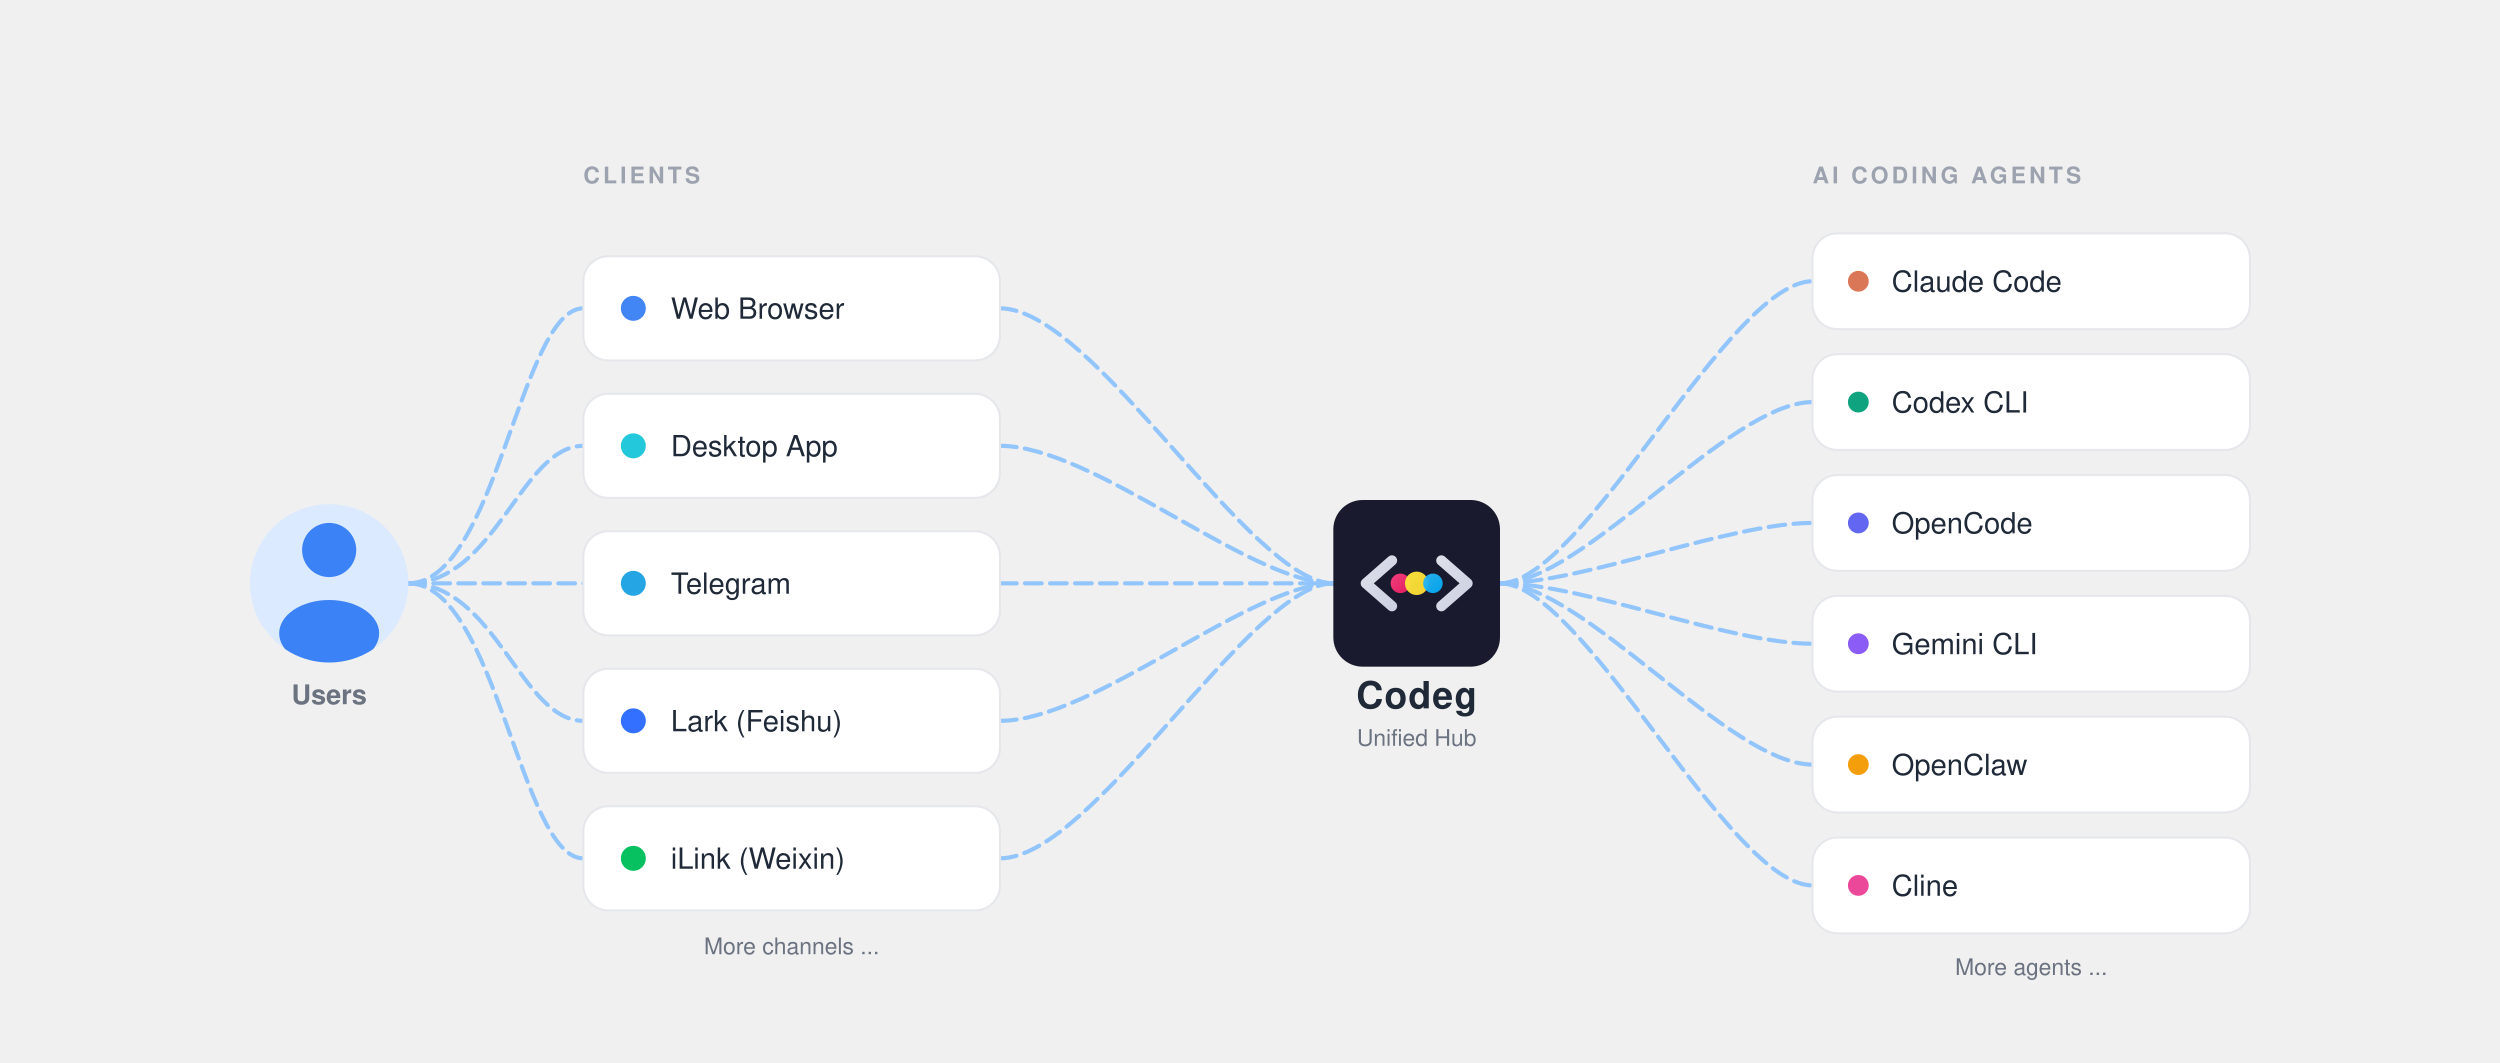
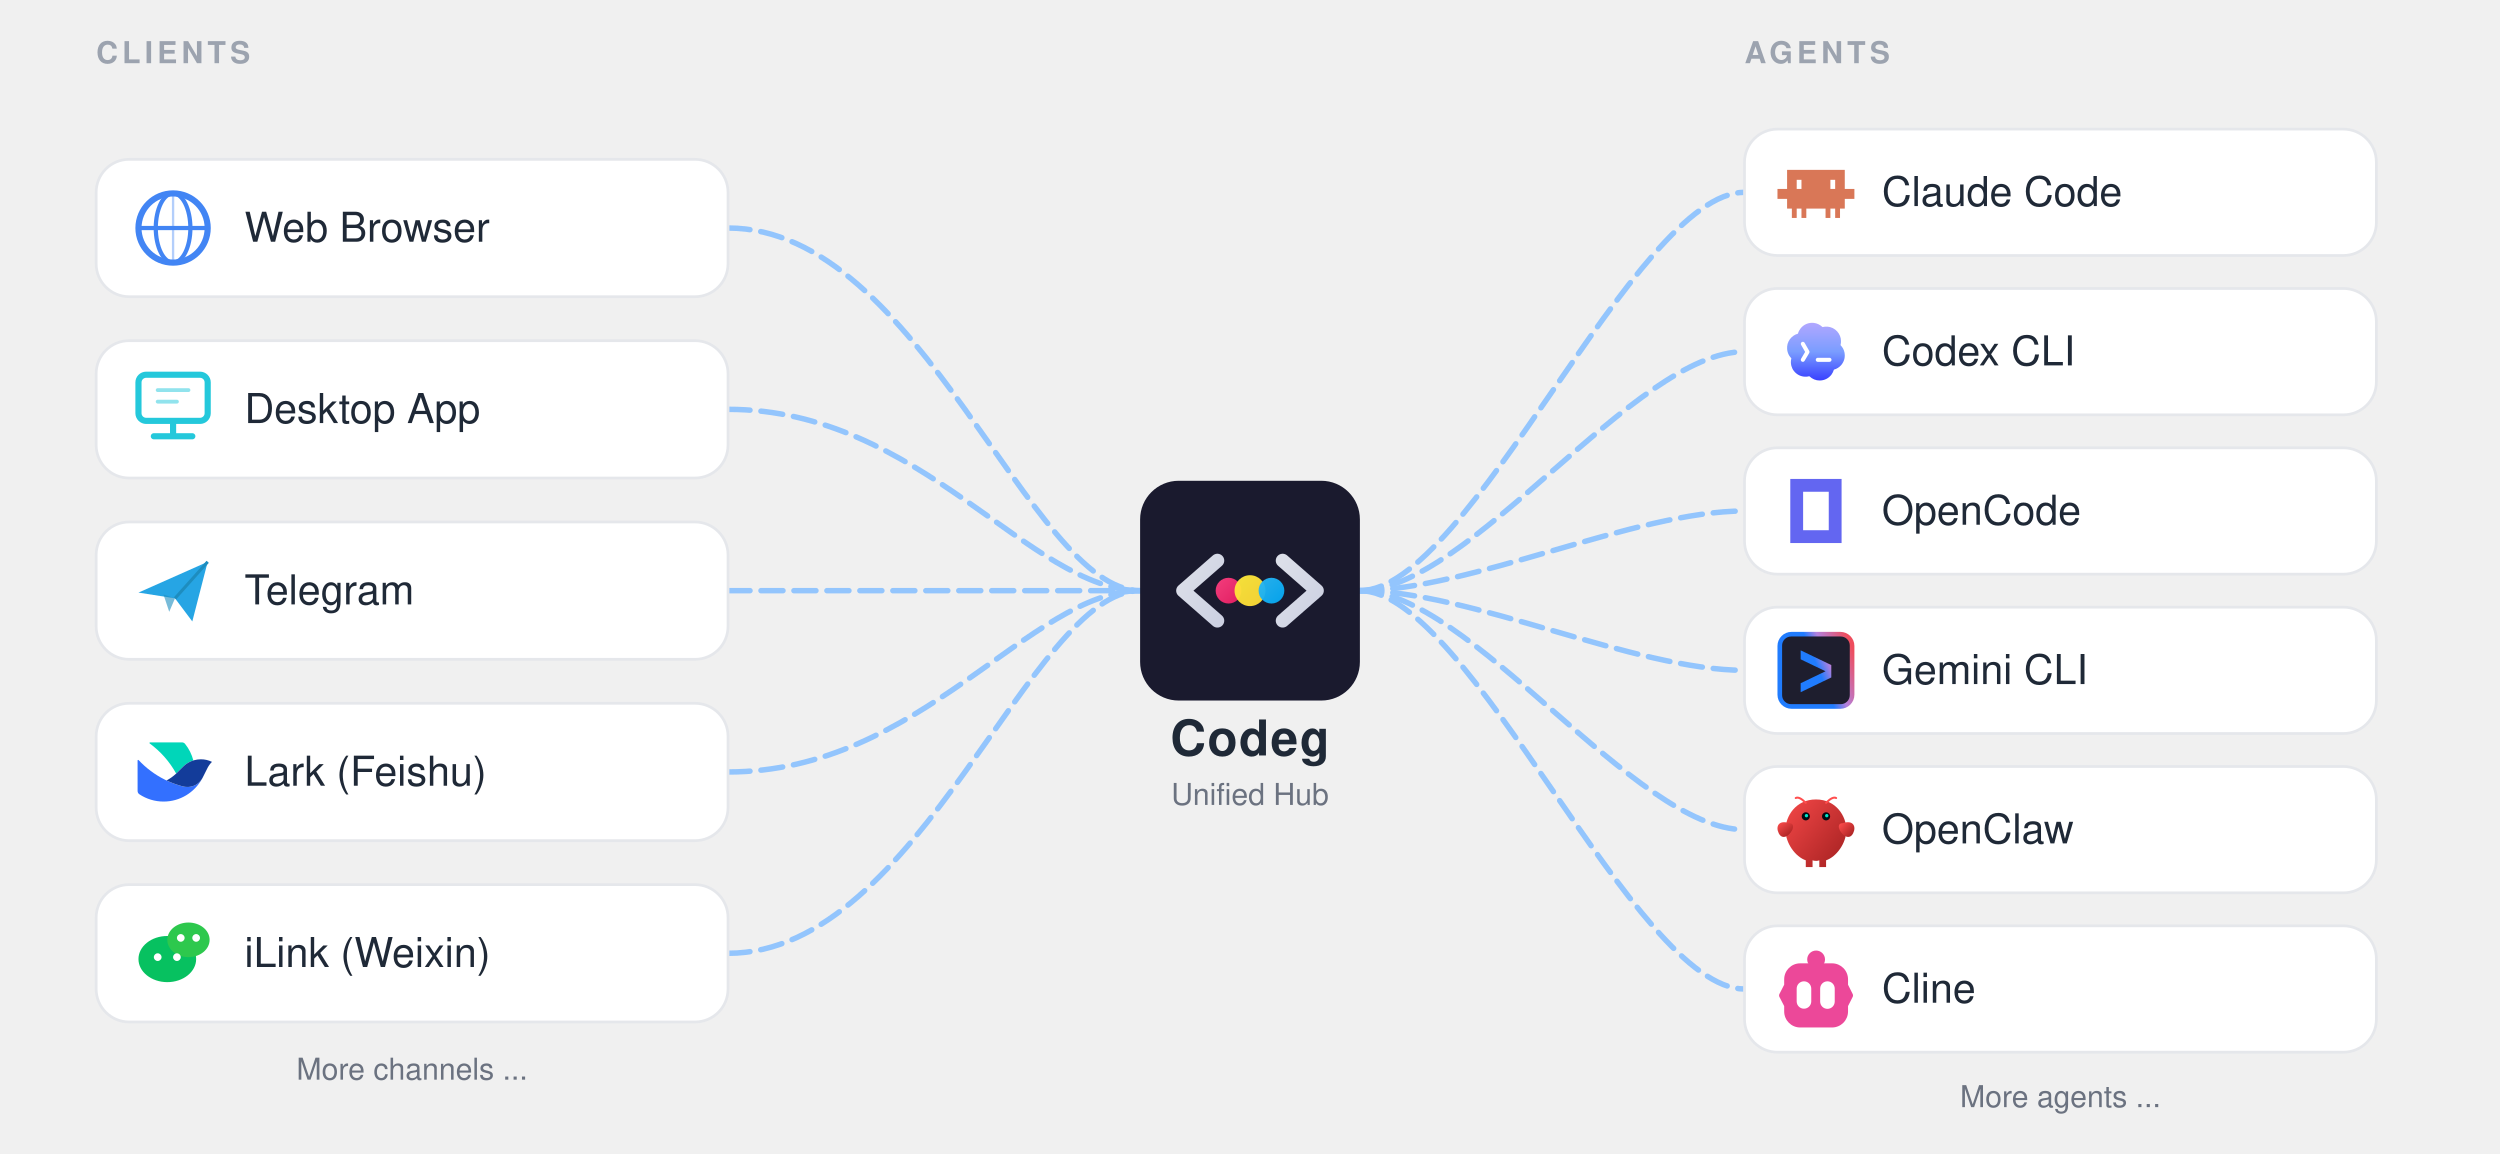
- <svg xmlns="http://www.w3.org/2000/svg" viewBox="0 0 1200 510" fill="none" role="img" aria-label="Codeg Communication Flow Diagram">
+ <svg xmlns="http://www.w3.org/2000/svg" viewBox="25 65 910 420" fill="none" role="img" aria-label="Codeg Communication Flow Diagram">
  <defs>
    <style>
      @keyframes f { to { stroke-dashoffset: -24 } }
      text { font-family: -apple-system, BlinkMacSystemFont, 'Segoe UI', Helvetica, Arial, sans-serif }
      .fl { stroke-width: 2; stroke-dasharray: 8 4; stroke-linecap: round; fill: none; animation: f .8s linear infinite; stroke: #93c5fd }
      .card { fill: #ffffff; stroke: #e5e7eb; stroke-width: 1 }
      .t1 { fill: #1f2937 }
      .t2 { fill: #6b7280 }
      .th { fill: #9ca3af }
-       .uc { fill: #dbeafe }
-       .ui { fill: #3b82f6 }
      @media (prefers-color-scheme: dark) {
        .fl { stroke: #3b82f6 }
        .card { fill: #161b22; stroke: #30363d }
        .t1 { fill: #e6edf3 }
        .t2 { fill: #8b949e }
        .th { fill: #6e7681 }
-         .uc { fill: #1e3a5f }
-         .ui { fill: #58a6ff }
      }
    </style>
    <linearGradient id="ic-code" x1="0%" y1="0%" x2="100%" y2="100%">
      <stop offset="0%" stop-color="#dcdfe9" />
      <stop offset="100%" stop-color="#cdd1e2" />
    </linearGradient>
    <linearGradient id="ic-b1" x1="0%" y1="0%" x2="100%" y2="100%">
      <stop offset="0%" stop-color="#ff4081" />
      <stop offset="100%" stop-color="#e91e63" />
    </linearGradient>
    <linearGradient id="ic-b2" x1="0%" y1="0%" x2="100%" y2="100%">
      <stop offset="0%" stop-color="#ffeb3b" />
      <stop offset="100%" stop-color="#fdd835" />
    </linearGradient>
    <linearGradient id="ic-b3" x1="0%" y1="0%" x2="100%" y2="100%">
      <stop offset="0%" stop-color="#29b6f6" />
      <stop offset="100%" stop-color="#03a9f4" />
    </linearGradient>
-     <clipPath id="uc">
-       <circle cx="158" cy="280" r="38" />
-     </clipPath>
+     <linearGradient gradientUnits="userSpaceOnUse" id="lobe-icons-codex-fill" x1="12" x2="12" y1="3" y2="21">
+       <stop stop-color="#B1A7FF" />
+       <stop offset=".5" stop-color="#7A9DFF" />
+       <stop offset="1" stop-color="#3941FF" />
+     </linearGradient>
+     <linearGradient gradientUnits="userSpaceOnUse" id="lobe-icons-gemini-cli-fill" x1="24" x2="0" y1="6.587" y2="16.494">
+       <stop stop-color="#EE4D5D" />
+       <stop offset=".328" stop-color="#B381DD" />
+       <stop offset=".476" stop-color="#207CFE" />
+     </linearGradient>
+     <linearGradient gradientUnits="userSpaceOnUse" id="lobe-icons-open-claw-fill-0" x1="-.659" x2="27.023" y1=".458" y2="22.855">
+       <stop stop-color="#FF4D4D" />
+       <stop offset="1" stop-color="#991B1B" />
+     </linearGradient>
+     <linearGradient gradientUnits="userSpaceOnUse" id="lobe-icons-open-claw-fill-1" x1="0" x2="4.311" y1="9.672" y2="14.949">
+       <stop stop-color="#FF4D4D" />
+       <stop offset="1" stop-color="#991B1B" />
+     </linearGradient>
+     <linearGradient gradientUnits="userSpaceOnUse" id="lobe-icons-open-claw-fill-2" x1="19.385" x2="24.399" y1="9.953" y2="14.462">
+       <stop stop-color="#FF4D4D" />
+       <stop offset="1" stop-color="#991B1B" />
+     </linearGradient>
  </defs>
-   <path d="M196,280 C238,280 250,148 280,148" class="fl" />
-   <path d="M196,280 C238,280 250,214 280,214" class="fl" style="animation-delay:-0.15s" />
-   <path d="M196,280 C235,280 260,280 280,280" class="fl" style="animation-delay:-0.3s" />
-   <path d="M196,280 C238,280 250,346 280,346" class="fl" style="animation-delay:-0.45s" />
-   <path d="M196,280 C238,280 250,412 280,412" class="fl" style="animation-delay:-0.6s" />
-   <path d="M480,148 C525,148 600,280 640,280" class="fl" style="animation-delay:-0.1s" />
-   <path d="M480,214 C525,214 600,280 640,280" class="fl" style="animation-delay:-0.25s" />
-   <path d="M480,280 C525,280 600,280 640,280" class="fl" style="animation-delay:-0.4s" />
-   <path d="M480,346 C525,346 600,280 640,280" class="fl" style="animation-delay:-0.55s" />
-   <path d="M480,412 C525,412 600,280 640,280" class="fl" style="animation-delay:-0.7s" />
-   <path d="M720,280 C760,280 830,135 870,135" class="fl" style="animation-delay:-0.05s" />
-   <path d="M720,280 C760,280 830,193 870,193" class="fl" style="animation-delay:-0.2s" />
-   <path d="M720,280 C760,280 830,251 870,251" class="fl" style="animation-delay:-0.35s" />
-   <path d="M720,280 C760,280 830,309 870,309" class="fl" style="animation-delay:-0.5s" />
-   <path d="M720,280 C760,280 830,367 870,367" class="fl" style="animation-delay:-0.65s" />
-   <path d="M720,280 C760,280 830,425 870,425" class="fl" style="animation-delay:-0.8s" />
-   <circle cx="158" cy="280" r="38" class="uc" />
-   <g clip-path="url(#uc)">
-     <circle cx="158" cy="264" r="13" class="ui" />
-     <ellipse cx="158" cy="304" rx="24" ry="16" class="ui" />
+   <path d="M290,148 C360,148 400,280 440,280" class="fl" style="animation-delay:-0.1s" />
+   <path d="M290,214 C360,214 400,280 440,280" class="fl" style="animation-delay:-0.25s" />
+   <path d="M290,280 C350,280 410,280 440,280" class="fl" style="animation-delay:-0.4s" />
+   <path d="M290,346 C360,346 400,280 440,280" class="fl" style="animation-delay:-0.55s" />
+   <path d="M290,412 C360,412 400,280 440,280" class="fl" style="animation-delay:-0.7s" />
+   <path d="M520,280 C560,280 620,135 660,135" class="fl" style="animation-delay:-0.05s" />
+   <path d="M520,280 C560,280 620,193 660,193" class="fl" style="animation-delay:-0.2s" />
+   <path d="M520,280 C560,280 620,251 660,251" class="fl" style="animation-delay:-0.35s" />
+   <path d="M520,280 C560,280 620,309 660,309" class="fl" style="animation-delay:-0.5s" />
+   <path d="M520,280 C560,280 620,367 660,367" class="fl" style="animation-delay:-0.65s" />
+   <path d="M520,280 C560,280 620,425 660,425" class="fl" style="animation-delay:-0.8s" />
+   <text x="60" y="88" text-anchor="start" font-size="11" font-weight="700" letter-spacing="1.5" class="th">CLIENTS</text>
+   <rect x="60" y="123" width="230" height="50" rx="12" class="card" />
+   <g transform="translate(74, 134) scale(1.4)">
+     <circle cx="10" cy="10" r="9" fill="none" stroke="#4285F4" stroke-width="1.6" />
+     <ellipse cx="10" cy="10" rx="4.5" ry="9" fill="none" stroke="#4285F4" stroke-width="1.1" />
+     <line x1="1" y1="10" x2="19" y2="10" stroke="#4285F4" stroke-width="1.1" />
+     <line x1="10" y1="1" x2="10" y2="19" stroke="#4285F4" stroke-width="0.6" opacity="0.4" />
  </g>
-   <text x="158" y="338" text-anchor="middle" font-size="13" font-weight="600" class="t2">Users</text>
-   <text x="280" y="88" text-anchor="start" font-size="11" font-weight="700" letter-spacing="1.5" class="th">CLIENTS</text>
-   <rect x="280" y="123" width="200" height="50" rx="12" class="card" />
-   <circle cx="304" cy="148" r="6" fill="#4285F4" />
-   <text x="322" y="153" font-size="14" font-weight="500" class="t1">Web Browser</text>
-   <rect x="280" y="189" width="200" height="50" rx="12" class="card" />
-   <circle cx="304" cy="214" r="6" fill="#24C8DB" />
-   <text x="322" y="219" font-size="14" font-weight="500" class="t1">Desktop App</text>
-   <rect x="280" y="255" width="200" height="50" rx="12" class="card" />
-   <circle cx="304" cy="280" r="6" fill="#26A5E4" />
-   <text x="322" y="285" font-size="14" font-weight="500" class="t1">Telegram</text>
-   <rect x="280" y="321" width="200" height="50" rx="12" class="card" />
-   <circle cx="304" cy="346" r="6" fill="#3370FF" />
-   <text x="322" y="351" font-size="14" font-weight="500" class="t1">Lark (Feishu)</text>
-   <rect x="280" y="387" width="200" height="50" rx="12" class="card" />
-   <circle cx="304" cy="412" r="6" fill="#07C160" />
-   <text x="322" y="417" font-size="14" font-weight="500" class="t1">iLink (Weixin)</text>
-   <text x="380" y="458" text-anchor="middle" font-size="11" font-weight="500" class="t2">More channels ...</text>
-   <g transform="translate(640,240) scale(0.15625)">
+   <text x="114" y="153" font-size="15" font-weight="500" class="t1">Web Browser</text>
+   <rect x="60" y="189" width="230" height="50" rx="12" class="card" />
+   <g transform="translate(74, 200) scale(1.4)">
+     <rect x="1" y="1" width="18" height="12" rx="2" fill="none" stroke="#24C8DB" stroke-width="1.6" />
+     <line x1="6" y1="5" x2="14" y2="5" stroke="#24C8DB" stroke-width="1" stroke-linecap="round" opacity="0.5" />
+     <line x1="6" y1="8" x2="11" y2="8" stroke="#24C8DB" stroke-width="1" stroke-linecap="round" opacity="0.5" />
+     <line x1="10" y1="13" x2="10" y2="17" stroke="#24C8DB" stroke-width="1.6" />
+     <line x1="5" y1="17" x2="15" y2="17" stroke="#24C8DB" stroke-width="1.6" stroke-linecap="round" />
+   </g>
+   <text x="114" y="219" font-size="15" font-weight="500" class="t1">Desktop App</text>
+   <rect x="60" y="255" width="230" height="50" rx="12" class="card" />
+   <g transform="translate(74, 266) scale(1.4)">
+     <path d="M1,10.5 L19,2.5 L15,18 L10.5,12 Z" fill="#26A5E4" />
+     <path d="M10.5,12 L19,2.5" stroke="#1d8dbf" stroke-width="0.8" />
+     <path d="M7.5,11 L10.5,12 L9,15.5" fill="#1d8dbf" opacity="0.6" />
+   </g>
+   <text x="114" y="285" font-size="15" font-weight="500" class="t1">Telegram</text>
+   <rect x="60" y="321" width="230" height="50" rx="12" class="card" />
+   <g transform="translate(74, 332) scale(1.0769) translate(-7, -7)">
+     <path fill="#00d6b9" d="m21.069 20.504.063-.06.125-.122.085-.084.256-.254.348-.344.299-.296.281-.278.293-.289.269-.266.374-.37.218-.206.419-.359.404-.306.598-.386.617-.33.606-.265.348-.127.177-.058a14.8 14.8 0 0 0-2.793-5.603 1.34 1.34 0 0 0-1.047-.502H12.221a.201.201 0 0 0-.119.364 31.5 31.5 0 0 1 8.943 10.162l.025-.023z" />
+     <path fill="#3370ff" d="M16.791 30c5.57 0 10.423-3.074 12.955-7.618q.133-.239.258-.484a6 6 0 0 1-.425.699 6 6 0 0 1-.17.23 6 6 0 0 1-.225.274q-.092.105-.188.206a6 6 0 0 1-.407.384 6 6 0 0 1-.24.195 7 7 0 0 1-.292.21q-.094.065-.191.122c-.097.057-.134.081-.204.119q-.21.116-.428.215a6 6 0 0 1-.385.157 6 6 0 0 1-.43.138 6 6 0 0 1-.661.143 6 6 0 0 1-.491.055 6.125 6.125 0 0 1-1.543-.085 7 7 0 0 1-.38-.079l-.2-.051-.555-.155-.275-.081-.41-.125-.334-.107-.317-.104-.215-.073-.26-.091-.186-.066-.367-.134-.212-.081-.284-.11-.299-.119-.193-.079-.24-.1-.185-.078-.192-.084-.166-.073-.152-.067-.153-.07-.159-.073-.2-.093-.208-.099-.222-.108-.189-.093a31.2 31.2 0 0 1-8.822-6.583.202.202 0 0 0-.349.138l.005 9.52v.773c0 .448.222.87.595 1.118A14.75 14.75 0 0 0 16.791 30" />
+     <path fill="#133c92" d="m29.746 22.382.051-.093zm.231-.435.014-.025.007-.012z" />
+     <path fill="#133c9a" d="M33.151 16.582a8.45 8.45 0 0 0-3.744-.869 8.5 8.5 0 0 0-2.303.317l-.252.075-.177.058-.348.127-.606.265-.617.33-.598.386-.404.306-.419.359-.218.206-.374.37-.269.266-.293.289-.281.278-.299.296-.348.344-.256.254-.085.084-.125.122-.063.06-.095.09-.105.099a15 15 0 0 1-3.072 2.175l.2.093.159.073.153.07.152.067.166.073.192.084.185.078.24.1.193.079.299.119.284.11.212.081.367.134.186.066.26.09.215.073.317.104.334.107.41.125.275.081.555.155.2.051.379.079.433.062.585.037.525-.014.491-.055a6 6 0 0 0 .66-.143l.43-.138.385-.158.427-.215.204-.119.191-.122.292-.21.24-.195.407-.384.188-.206.225-.274.17-.23a6 6 0 0 0 .421-.693l.144-.288 1.305-2.599-.003.006a8.1 8.1 0 0 1 1.697-2.439z" />
+   </g>
+   <text x="114" y="351" font-size="15" font-weight="500" class="t1">Lark (Feishu)</text>
+   <rect x="60" y="387" width="230" height="50" rx="12" class="card" />
+   <g transform="translate(74, 398) scale(1.4)">
+     <ellipse cx="8.5" cy="11.5" rx="7.5" ry="6" fill="#07C160" />
+     <ellipse cx="14" cy="6.5" rx="5.5" ry="4.5" fill="#2DC84D" />
+     <circle cx="12" cy="6" r="1" fill="#fff" />
+     <circle cx="16" cy="6" r="1" fill="#fff" />
+     <circle cx="6" cy="11" r="1" fill="#fff" />
+     <circle cx="11" cy="11" r="1" fill="#fff" />
+   </g>
+   <text x="114" y="417" font-size="15" font-weight="500" class="t1">iLink (Weixin)</text>
+   <text x="175" y="458" text-anchor="middle" font-size="11" font-weight="500" class="t2">More channels ...</text>
+   <g transform="translate(440,240) scale(0.15625)">
    <rect x="0" y="0" width="512" height="512" rx="90" ry="90" fill="#1a1a2e" />
    <polyline points="180,186 100,256 180,326" fill="none" stroke="url(#ic-code)" stroke-width="32" stroke-linecap="round" stroke-linejoin="round" />
    <polyline points="332,186 412,256 332,326" fill="none" stroke="url(#ic-code)" stroke-width="32" stroke-linecap="round" stroke-linejoin="round" />
    <circle cx="206" cy="256" r="30" fill="url(#ic-b1)" opacity="0.95" />
    <circle cx="256" cy="256" r="36" fill="url(#ic-b2)" opacity="0.95" />
    <circle cx="306" cy="256" r="30" fill="url(#ic-b3)" opacity="0.95" />
  </g>
-   <text x="680" y="340" text-anchor="middle" font-size="18" font-weight="700" letter-spacing="0.5" class="t1">Codeg</text>
-   <text x="680" y="358" text-anchor="middle" font-size="11" font-weight="500" class="t2">Unified Hub</text>
-   <text x="870" y="88" text-anchor="start" font-size="11" font-weight="700" letter-spacing="1.5" class="th">AI CODING AGENTS</text>
-   <rect x="870" y="112" width="210" height="46" rx="12" class="card" />
-   <circle cx="892" cy="135" r="5" fill="#D97757" />
-   <text x="908" y="140" font-size="14" font-weight="500" class="t1">Claude Code</text>
-   <rect x="870" y="170" width="210" height="46" rx="12" class="card" />
-   <circle cx="892" cy="193" r="5" fill="#10A37F" />
-   <text x="908" y="198" font-size="14" font-weight="500" class="t1">Codex CLI</text>
-   <rect x="870" y="228" width="210" height="46" rx="12" class="card" />
-   <circle cx="892" cy="251" r="5" fill="#6366F1" />
-   <text x="908" y="256" font-size="14" font-weight="500" class="t1">OpenCode</text>
-   <rect x="870" y="286" width="210" height="46" rx="12" class="card" />
-   <circle cx="892" cy="309" r="5" fill="#8B5CF6" />
-   <text x="908" y="314" font-size="14" font-weight="500" class="t1">Gemini CLI</text>
-   <rect x="870" y="344" width="210" height="46" rx="12" class="card" />
-   <circle cx="892" cy="367" r="5" fill="#F59E0B" />
-   <text x="908" y="372" font-size="14" font-weight="500" class="t1">OpenClaw</text>
-   <rect x="870" y="402" width="210" height="46" rx="12" class="card" />
-   <circle cx="892" cy="425" r="5" fill="#EC4899" />
-   <text x="908" y="430" font-size="14" font-weight="500" class="t1">Cline</text>
-   <text x="975" y="468" text-anchor="middle" font-size="11" font-weight="500" class="t2">More agents ...</text>
+   <text x="480" y="340" text-anchor="middle" font-size="18" font-weight="700" letter-spacing="0.5" class="t1">Codeg</text>
+   <text x="480" y="358" text-anchor="middle" font-size="11" font-weight="500" class="t2">Unified Hub</text>
+   <text x="660" y="88" text-anchor="start" font-size="11" font-weight="700" letter-spacing="1.5" class="th">AGENTS</text>
+   <rect x="660" y="112" width="230" height="46" rx="12" class="card" />
+   <g transform="translate(672, 121) scale(1.1667)">
+     <path clip-rule="evenodd" d="M20.998 10.949H24v3.102h-3v3.028h-1.487V20H18v-2.921h-1.487V20H15v-2.921H9V20H7.488v-2.921H6V20H4.487v-2.921H3V14.05H0V10.95h3V5h17.998v5.949zM6 10.949h1.488V8.102H6v2.847zm10.51 0H18V8.102h-1.49v2.847z" fill="#D97757" fill-rule="evenodd" />
+   </g>
+   <text x="710" y="140" font-size="15" font-weight="500" class="t1">Claude Code</text>
+   <rect x="660" y="170" width="230" height="46" rx="12" class="card" />
+   <g transform="translate(672, 179) scale(1.1667)">
+     <path d="M19.503 0H4.496A4.496 4.496 0 000 4.496v15.007A4.496 4.496 0 004.496 24h15.007A4.496 4.496 0 0024 19.503V4.496A4.496 4.496 0 0019.503 0z" fill="#fff" />
+     <path d="M9.064 3.344a4.578 4.578 0 012.285-.312c1 .115 1.891.54 2.673 1.275.01.01.024.017.037.021a.09.09 0 00.043 0 4.55 4.55 0 013.046.275l.047.022.116.057a4.581 4.581 0 012.188 2.399c.209.51.313 1.041.315 1.595a4.24 4.24 0 01-.134 1.223.123.123 0 00.03.115c.594.607.988 1.33 1.183 2.17.289 1.425-.007 2.71-.887 3.854l-.136.166a4.548 4.548 0 01-2.201 1.388.123.123 0 00-.081.076c-.191.551-.383 1.023-.74 1.494-.9 1.187-2.222 1.846-3.711 1.838-1.187-.006-2.239-.44-3.157-1.302a.107.107 0 00-.105-.024c-.388.125-.78.143-1.204.138a4.441 4.441 0 01-1.945-.466 4.544 4.544 0 01-1.61-1.335c-.152-.202-.303-.392-.414-.617a5.81 5.81 0 01-.37-.961 4.582 4.582 0 01-.014-2.298.124.124 0 00.006-.056.085.085 0 00-.027-.048 4.467 4.467 0 01-1.034-1.651 3.896 3.896 0 01-.251-1.192 5.189 5.189 0 01.141-1.6c.337-1.112.982-1.985 1.933-2.618.212-.141.413-.251.601-.33.215-.089.43-.164.646-.227a.098.098 0 00.065-.066 4.51 4.51 0 01.829-1.615 4.535 4.535 0 011.837-1.388zm3.482 10.565a.637.637 0 000 1.272h3.636a.637.637 0 100-1.272h-3.636zM8.462 9.23a.637.637 0 00-1.106.631l1.272 2.224-1.266 2.136a.636.636 0 101.095.649l1.454-2.455a.636.636 0 00.005-.64L8.462 9.23z" fill="url(#lobe-icons-codex-fill)" />
+   </g>
+   <text x="710" y="198" font-size="15" font-weight="500" class="t1">Codex CLI</text>
+   <rect x="660" y="228" width="230" height="46" rx="12" class="card" />
+   <g transform="translate(672, 237) scale(1.1667)" fill="#6366F1" fill-rule="evenodd">
+     <path d="M16 6H8v12h8V6zm4 16H4V2h16v20z" />
+   </g>
+   <text x="710" y="256" font-size="15" font-weight="500" class="t1">OpenCode</text>
+   <rect x="660" y="286" width="230" height="46" rx="12" class="card" />
+   <g transform="translate(672, 295) scale(1.1667)">
+     <path d="M0 4.391A4.391 4.391 0 014.391 0h15.217A4.391 4.391 0 0124 4.391v15.217A4.391 4.391 0 0119.608 24H4.391A4.391 4.391 0 010 19.608V4.391z" fill="url(#lobe-icons-gemini-cli-fill)" />
+     <path clip-rule="evenodd" d="M19.74 1.444a2.816 2.816 0 012.816 2.816v15.48a2.816 2.816 0 01-2.816 2.816H4.26a2.816 2.816 0 01-2.816-2.816V4.26A2.816 2.816 0 014.26 1.444h15.48zM7.236 8.564l7.752 3.728-7.752 3.727v2.802l9.557-4.596v-3.866L7.236 5.763v2.801z" fill="#1E1E2E" fill-rule="evenodd" />
+   </g>
+   <text x="710" y="314" font-size="15" font-weight="500" class="t1">Gemini CLI</text>
+   <rect x="660" y="344" width="230" height="46" rx="12" class="card" />
+   <g transform="translate(672, 353) scale(1.1667)">
+     <path d="M12 2.568c-6.33 0-9.495 5.275-9.495 9.495 0 4.22 3.165 8.44 6.33 9.494v2.11h2.11v-2.11s1.055.422 2.11 0v2.11h2.11v-2.11c3.165-1.055 6.33-5.274 6.33-9.494S18.33 2.568 12 2.568z" fill="url(#lobe-icons-open-claw-fill-0)" />
+     <path d="M3.56 9.953C.396 8.898-.66 11.008.396 13.118c1.055 2.11 3.164 1.055 4.22-1.055.632-1.477 0-2.11-1.056-2.11z" fill="url(#lobe-icons-open-claw-fill-1)" />
+     <path d="M20.44 9.953c3.164-1.055 4.22 1.055 3.164 3.165-1.055 2.11-3.164 1.055-4.22-1.055-.632-1.477 0-2.11 1.056-2.11z" fill="url(#lobe-icons-open-claw-fill-2)" />
+     <path d="M5.507 1.875c.476-.285 1.036-.233 1.615.037.577.27 1.223.774 1.937 1.488a.316.316 0 01-.447.447c-.693-.693-1.279-1.138-1.757-1.361-.475-.222-.795-.205-1.022-.069a.317.317 0 01-.326-.542zM16.877 1.913c.58-.27 1.14-.323 1.616-.038a.317.317 0 01-.326.542c-.227-.136-.547-.153-1.022.069-.478.223-1.064.668-1.756 1.361a.316.316 0 11-.448-.447c.714-.714 1.36-1.218 1.936-1.487z" fill="#FF4D4D" />
+     <path d="M8.835 9.109a1.266 1.266 0 100-2.532 1.266 1.266 0 000 2.532zM15.165 9.109a1.266 1.266 0 100-2.532 1.266 1.266 0 000 2.532z" fill="#050810" />
+     <path d="M9.046 8.16a.527.527 0 100-1.056.527.527 0 000 1.055zM15.376 8.16a.527.527 0 100-1.055.527.527 0 000 1.054z" fill="#00E5CC" />
+   </g>
+   <text x="710" y="372" font-size="15" font-weight="500" class="t1">OpenClaw</text>
+   <rect x="660" y="402" width="230" height="46" rx="12" class="card" />
+   <g transform="translate(672, 411) scale(1.1667)" fill="#EC4899" fill-rule="evenodd">
+     <path d="M17.035 3.991c2.75 0 4.98 2.24 4.98 5.003v1.667l1.45 2.896a1.01 1.01 0 01-.002.909l-1.448 2.864v1.668c0 2.762-2.23 5.002-4.98 5.002H7.074c-2.751 0-4.98-2.24-4.98-5.002V17.33l-1.48-2.855a1.01 1.01 0 01-.003-.927l1.482-2.887V8.994c0-2.763 2.23-5.003 4.98-5.003h9.962zM8.265 9.6a2.274 2.274 0 00-2.274 2.274v4.042a2.274 2.274 0 004.547 0v-4.042A2.274 2.274 0 008.265 9.6zm7.326 0a2.274 2.274 0 00-2.274 2.274v4.042a2.274 2.274 0 104.548 0v-4.042A2.274 2.274 0 0015.59 9.6z" />
+     <path d="M12.054 5.558a2.779 2.779 0 100-5.558 2.779 2.779 0 000 5.558z" />
+   </g>
+   <text x="710" y="430" font-size="15" font-weight="500" class="t1">Cline</text>
+   <text x="775" y="468" text-anchor="middle" font-size="11" font-weight="500" class="t2">More agents ...</text>
</svg>
